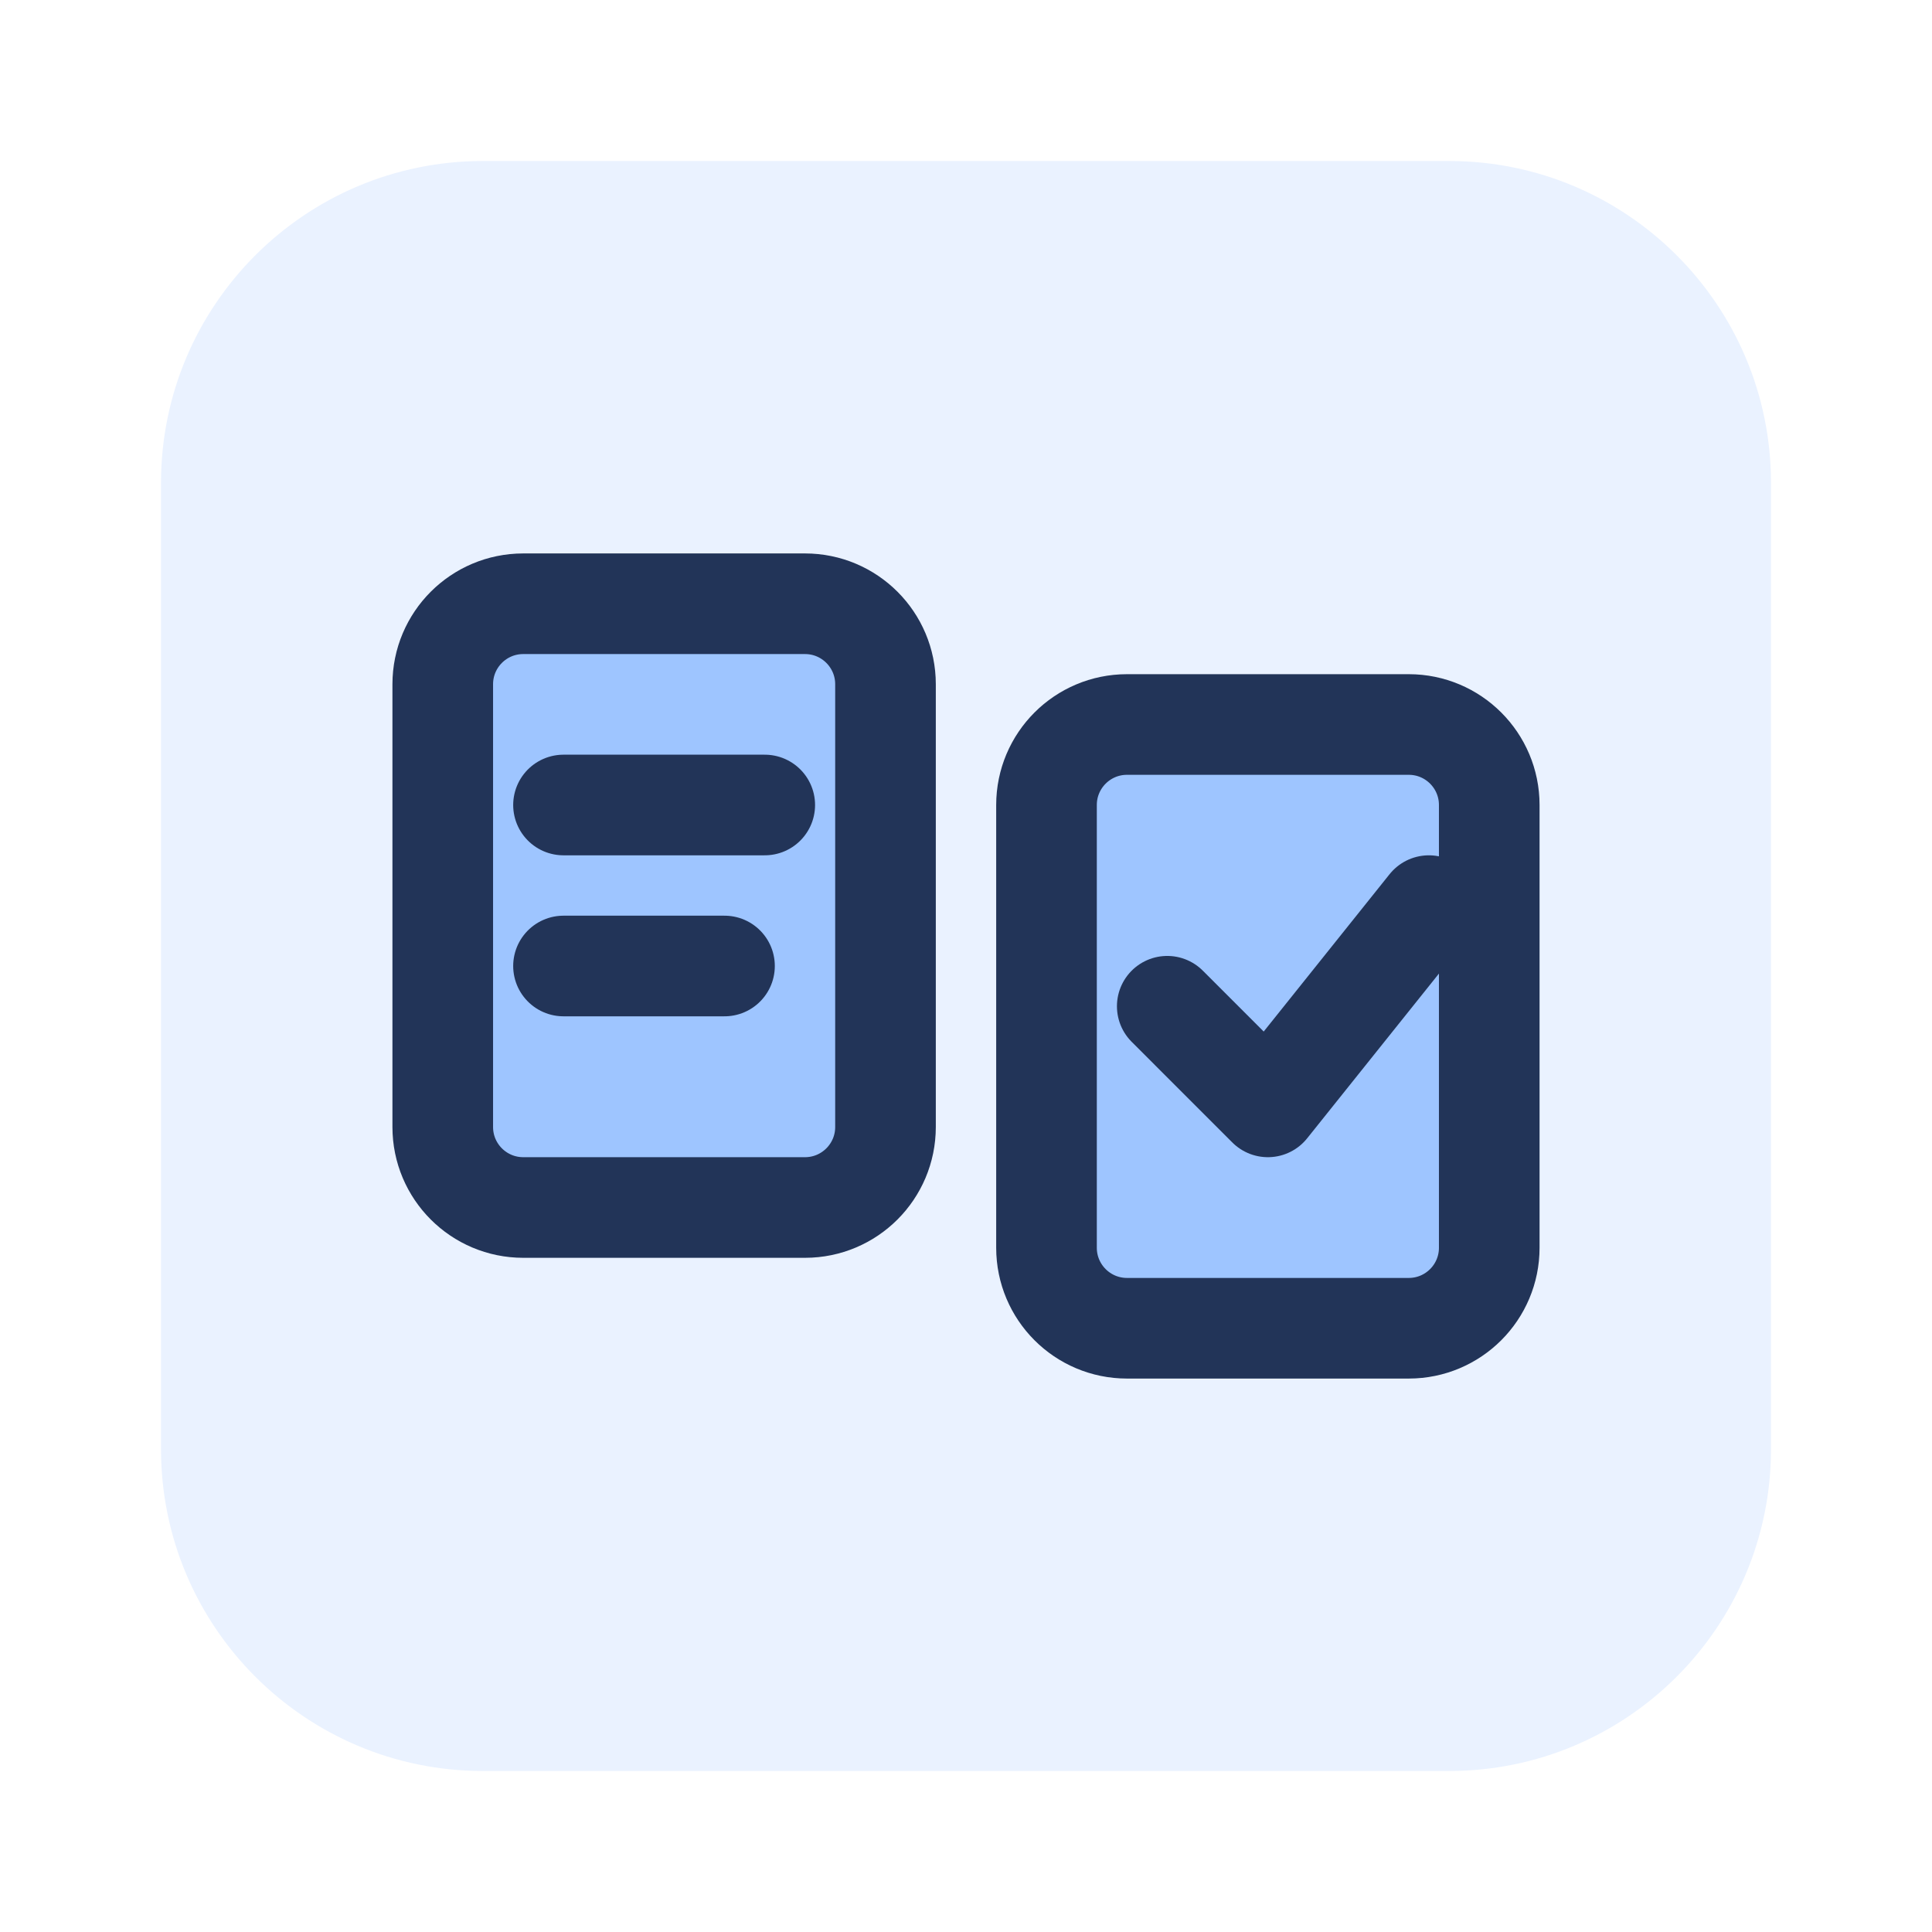
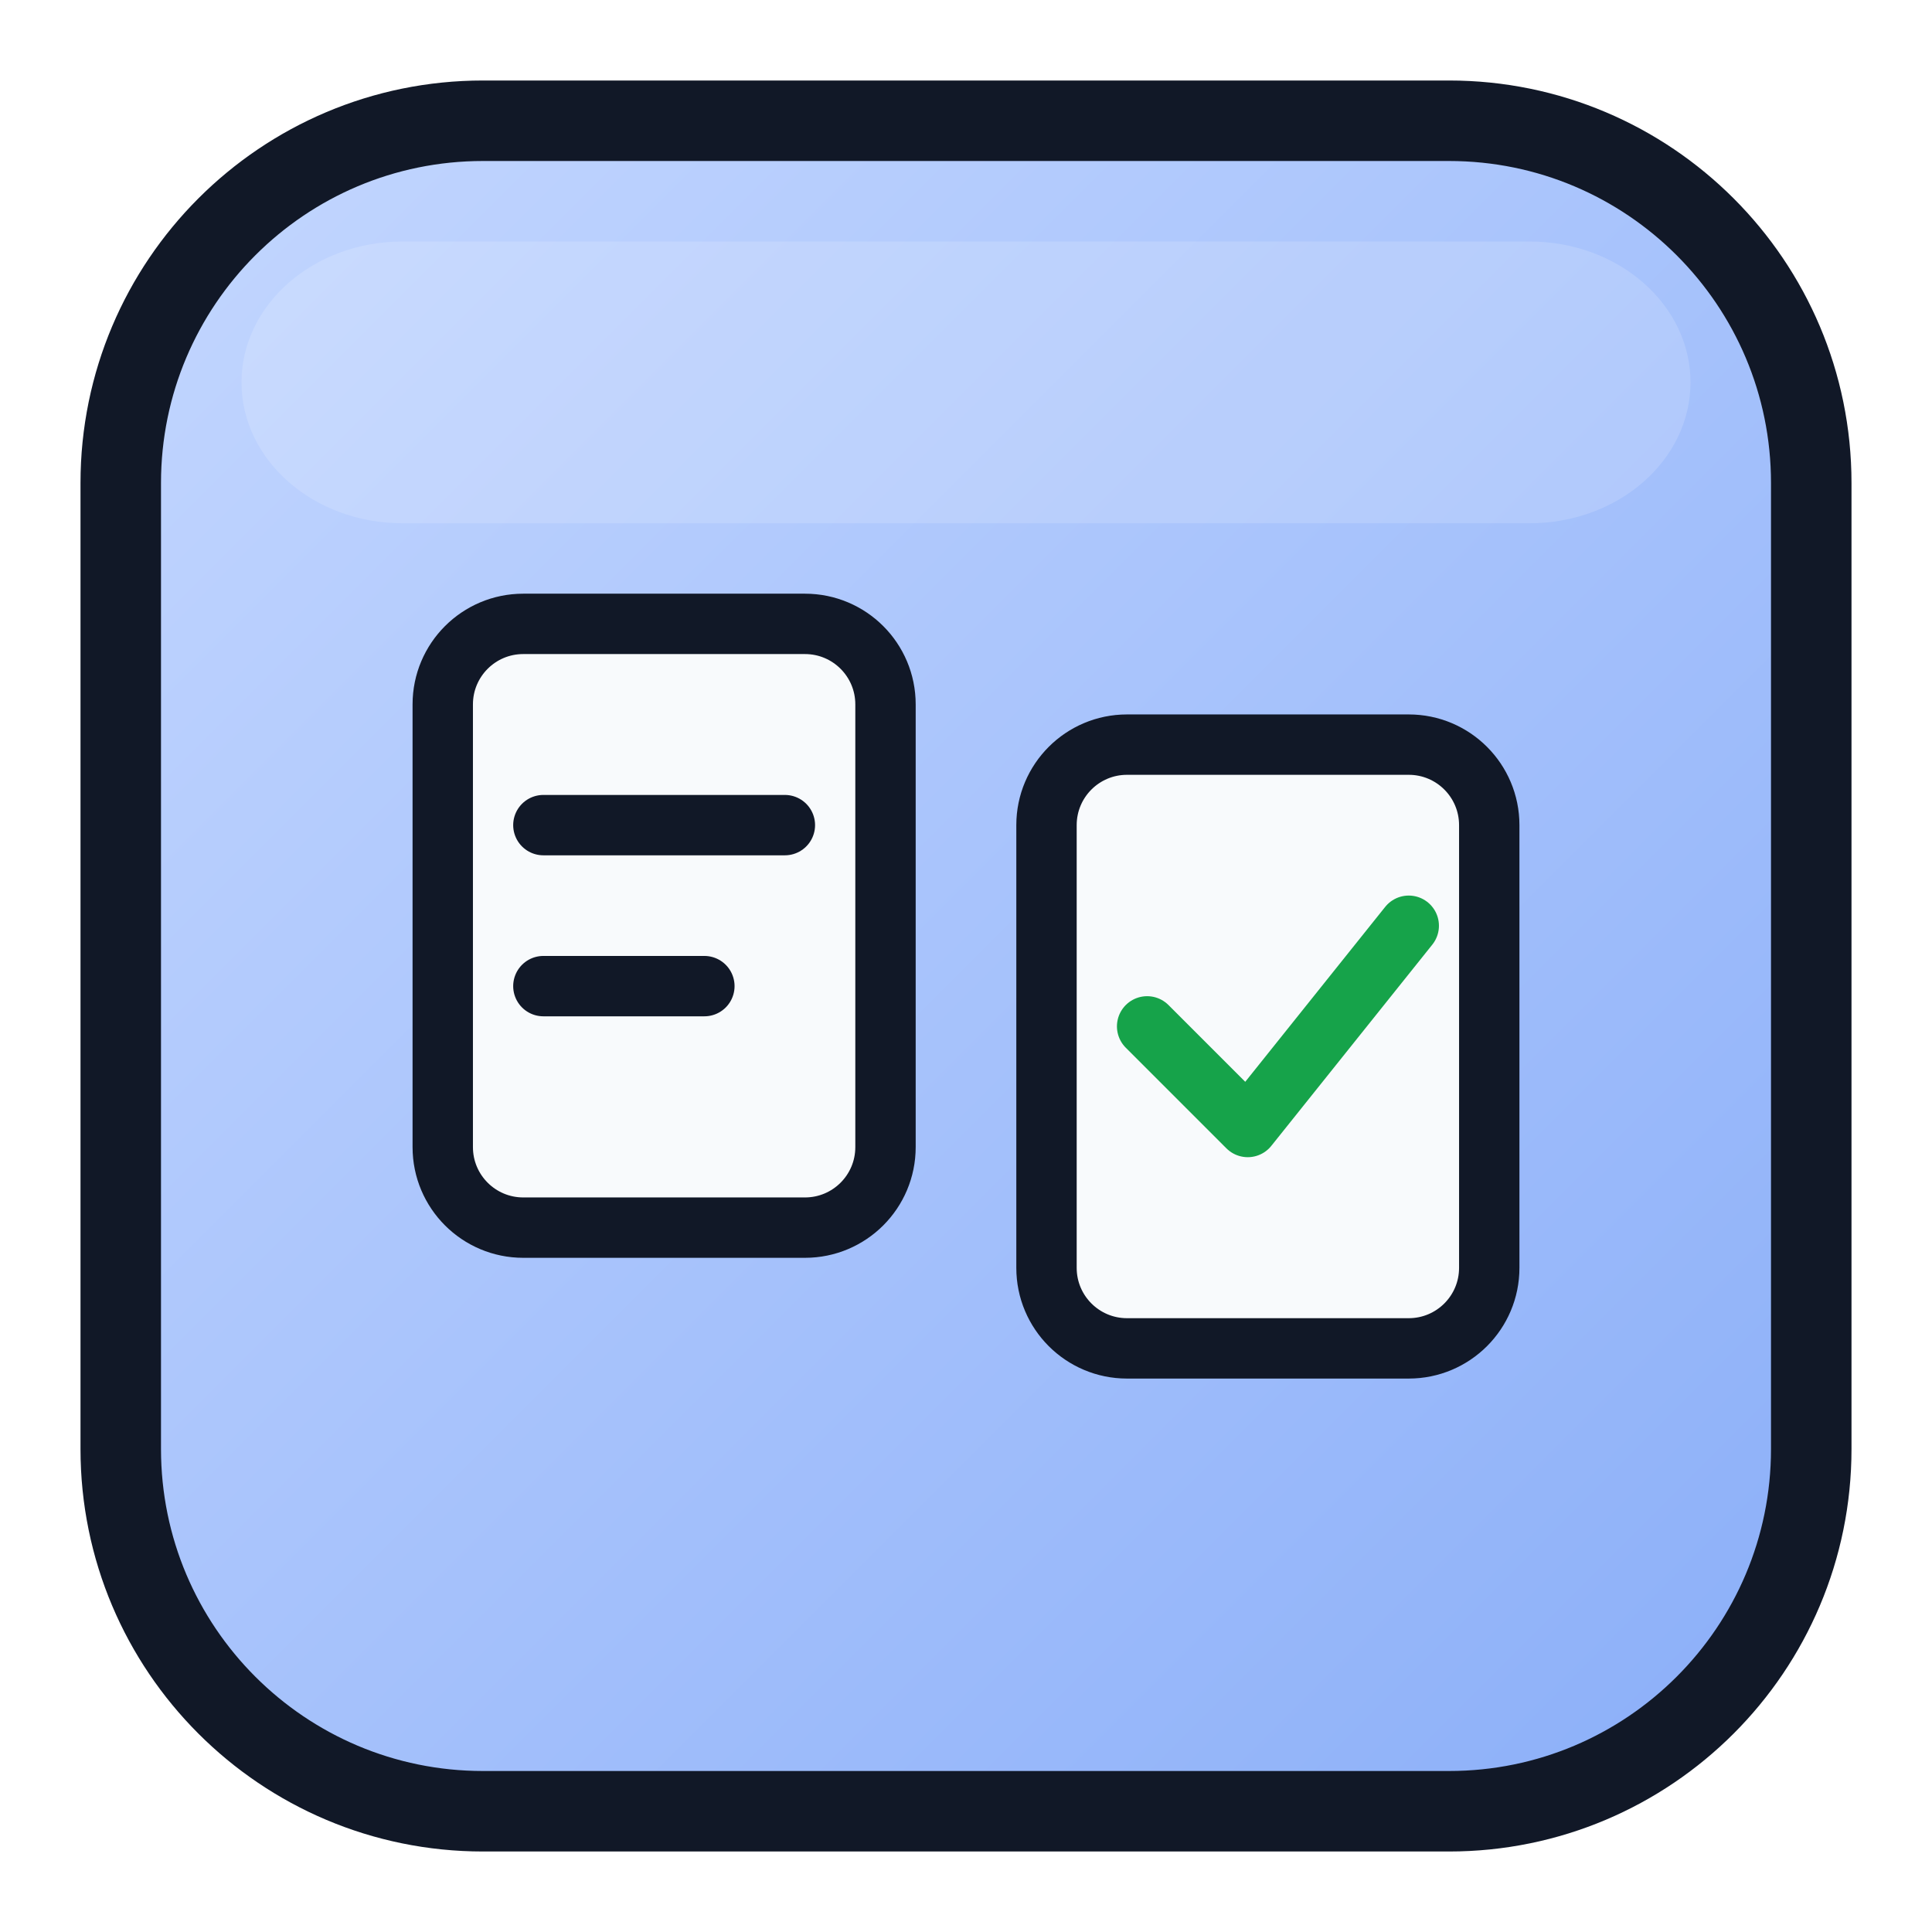
<svg xmlns="http://www.w3.org/2000/svg" viewBox="0 0 96 96" role="img" aria-label="word match icon">
-   <rect x="8" y="8" width="80" height="80" rx="16" fill="#eaf2ff" />
-   <g fill="none" stroke="#223458" stroke-width="5" stroke-linecap="round" stroke-linejoin="round">
-     <rect x="22" y="30" width="22" height="30" rx="4" fill="#9ec5ff" stroke="#223458" />
-     <rect x="52" y="36" width="22" height="30" rx="4" fill="#9ec5ff" stroke="#223458" />
-     <path d="M58 50l5 5 8-10" />
-     <path d="M28 40h10M28 48h8" />
-   </g>
+   <defs>
+     <linearGradient id="bg" x1="0" y1="0" x2="1" y2="1">
+       <stop offset="0" stop-color="#c4d7ff" />
+       <stop offset="1" stop-color="#8aaef8" />
+     </linearGradient>
+   </defs>
+   <rect x="6" y="6" width="84" height="84" rx="18" fill="url(#bg)" stroke="#111827" stroke-width="4" />
+   <rect x="12" y="12" width="72" height="14" rx="8" fill="#ffffff26" />
+   <rect x="22" y="31" width="22" height="30" rx="4" fill="#f8fafc" stroke="#111827" stroke-width="3" />
+   <rect x="52" y="37" width="22" height="30" rx="4" fill="#f8fafc" stroke="#111827" stroke-width="3" />
+   <path d="M27 41h12M27 49h8" fill="none" stroke="#111827" stroke-width="3" stroke-linecap="round" />
+   <path d="M57 51l5 5 8-10" fill="none" stroke="#16a34a" stroke-width="3" stroke-linecap="round" stroke-linejoin="round" />
</svg>
